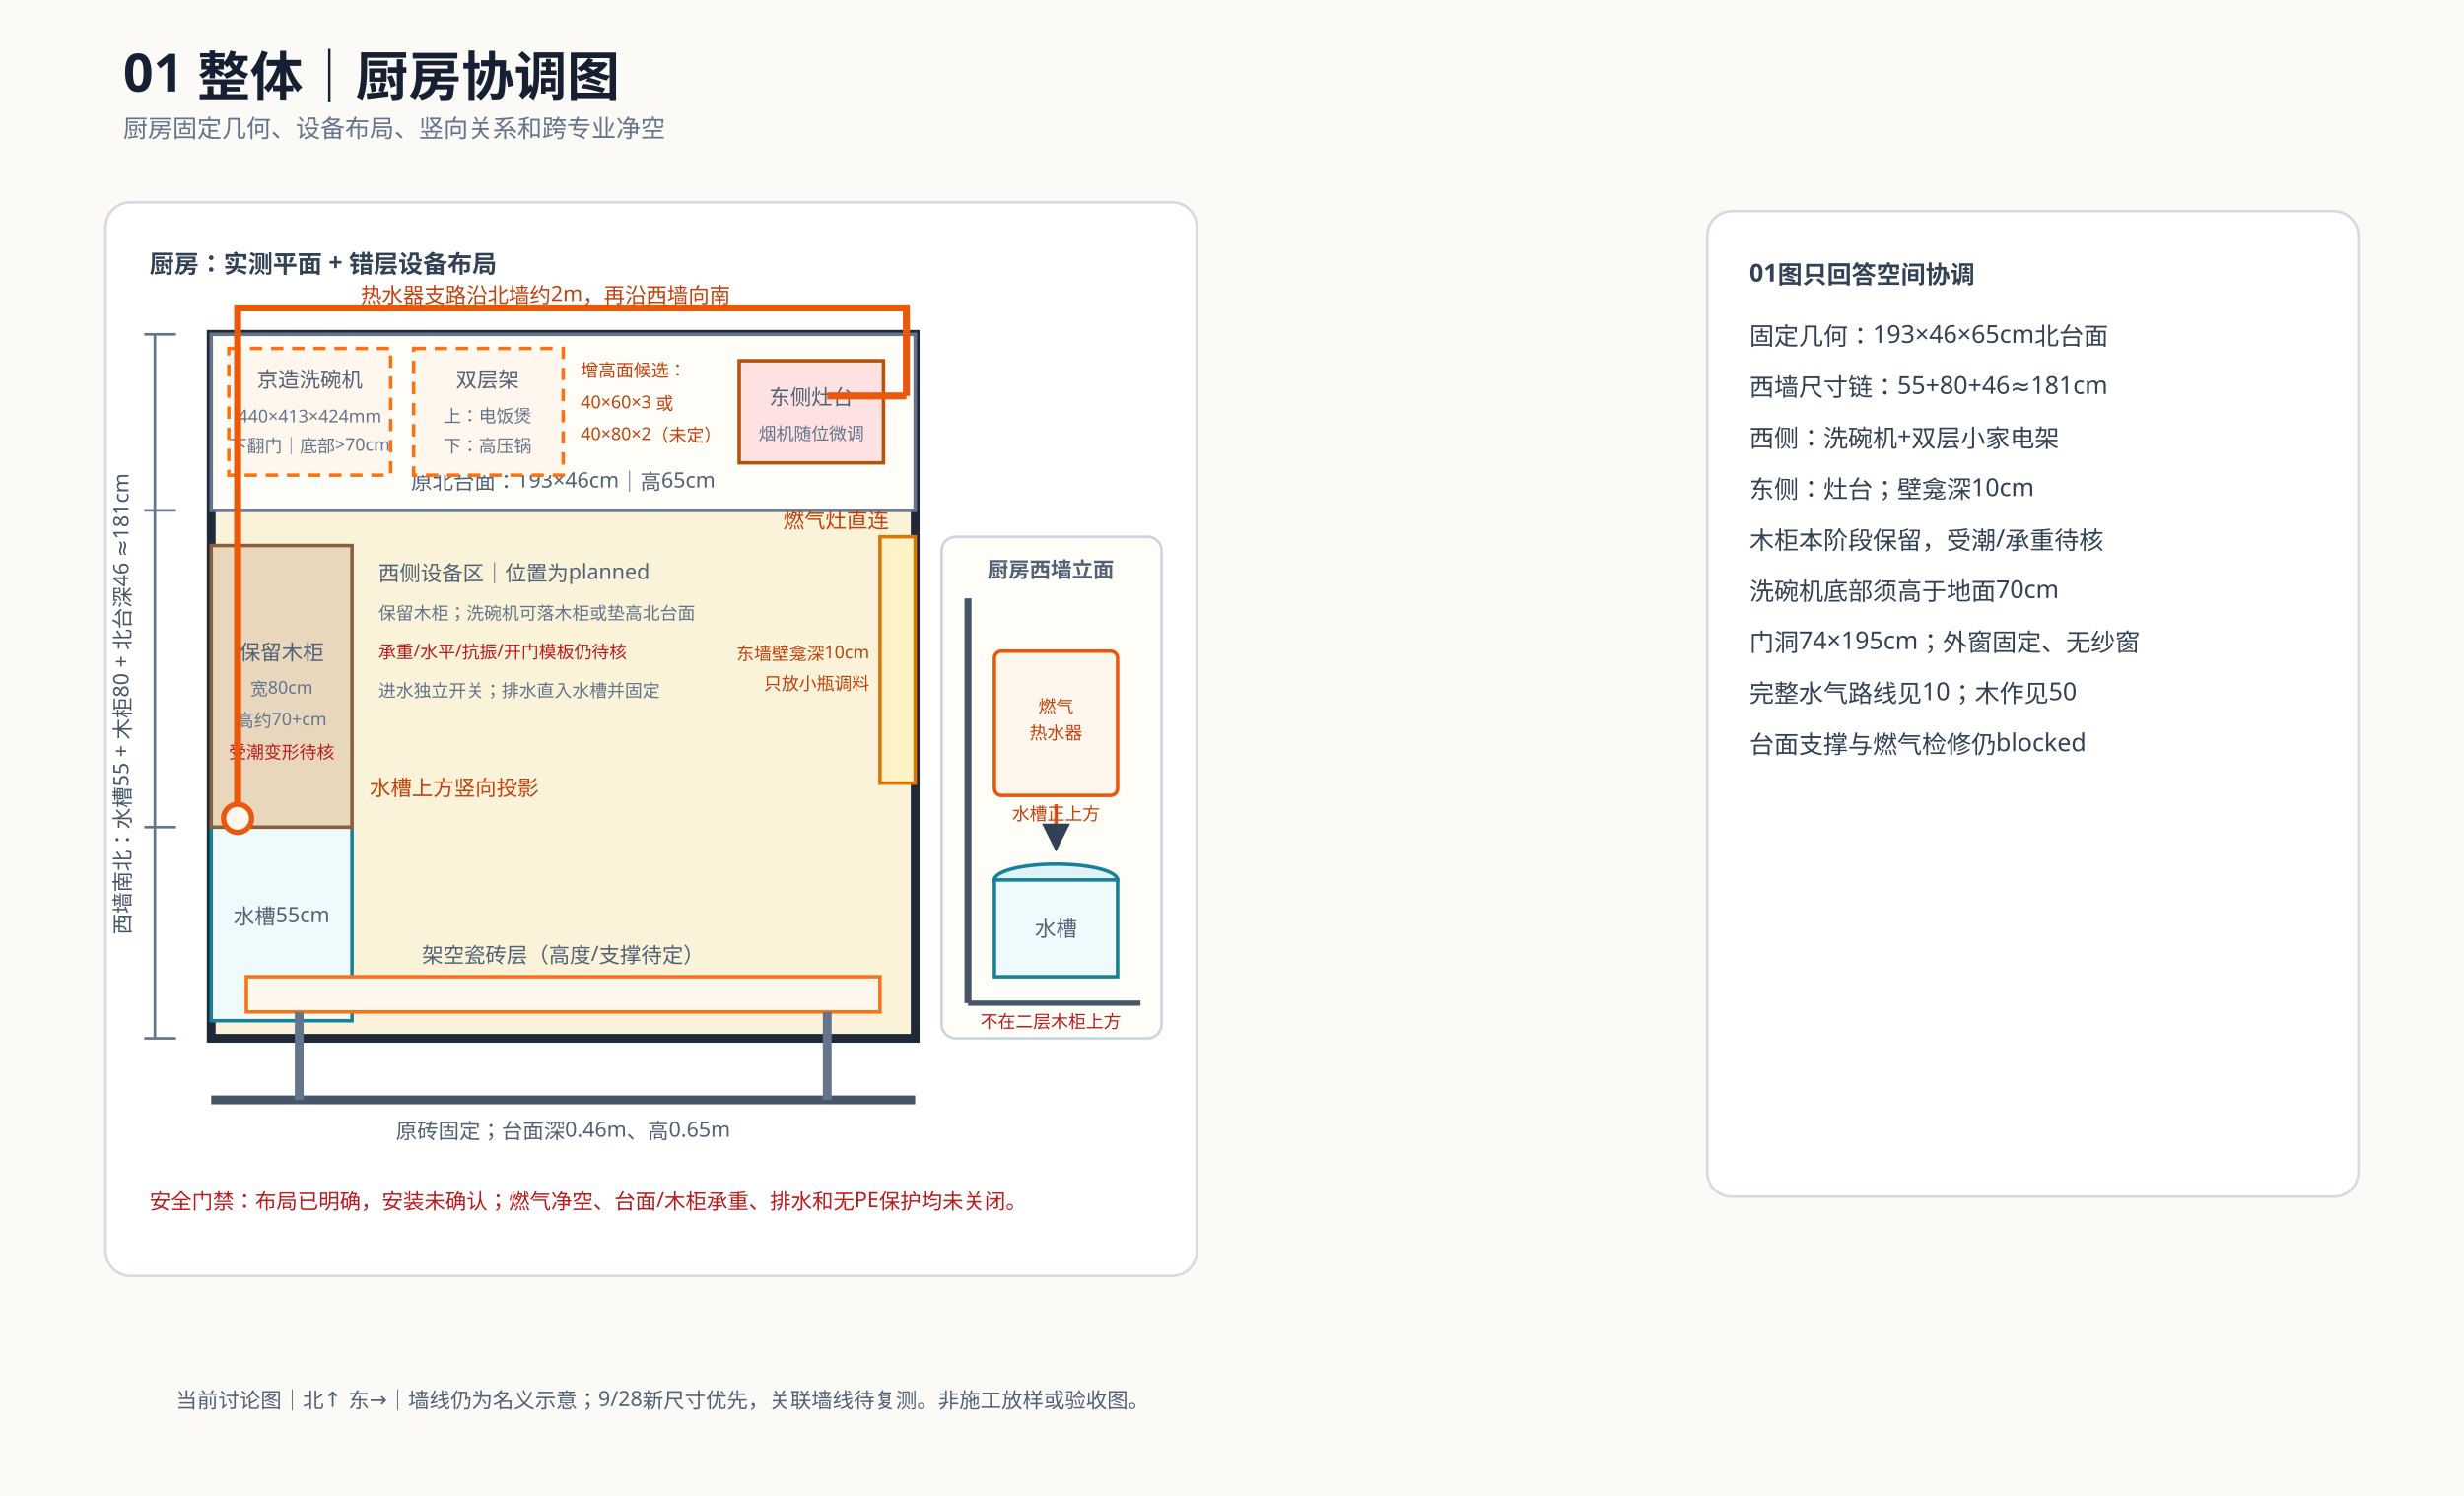
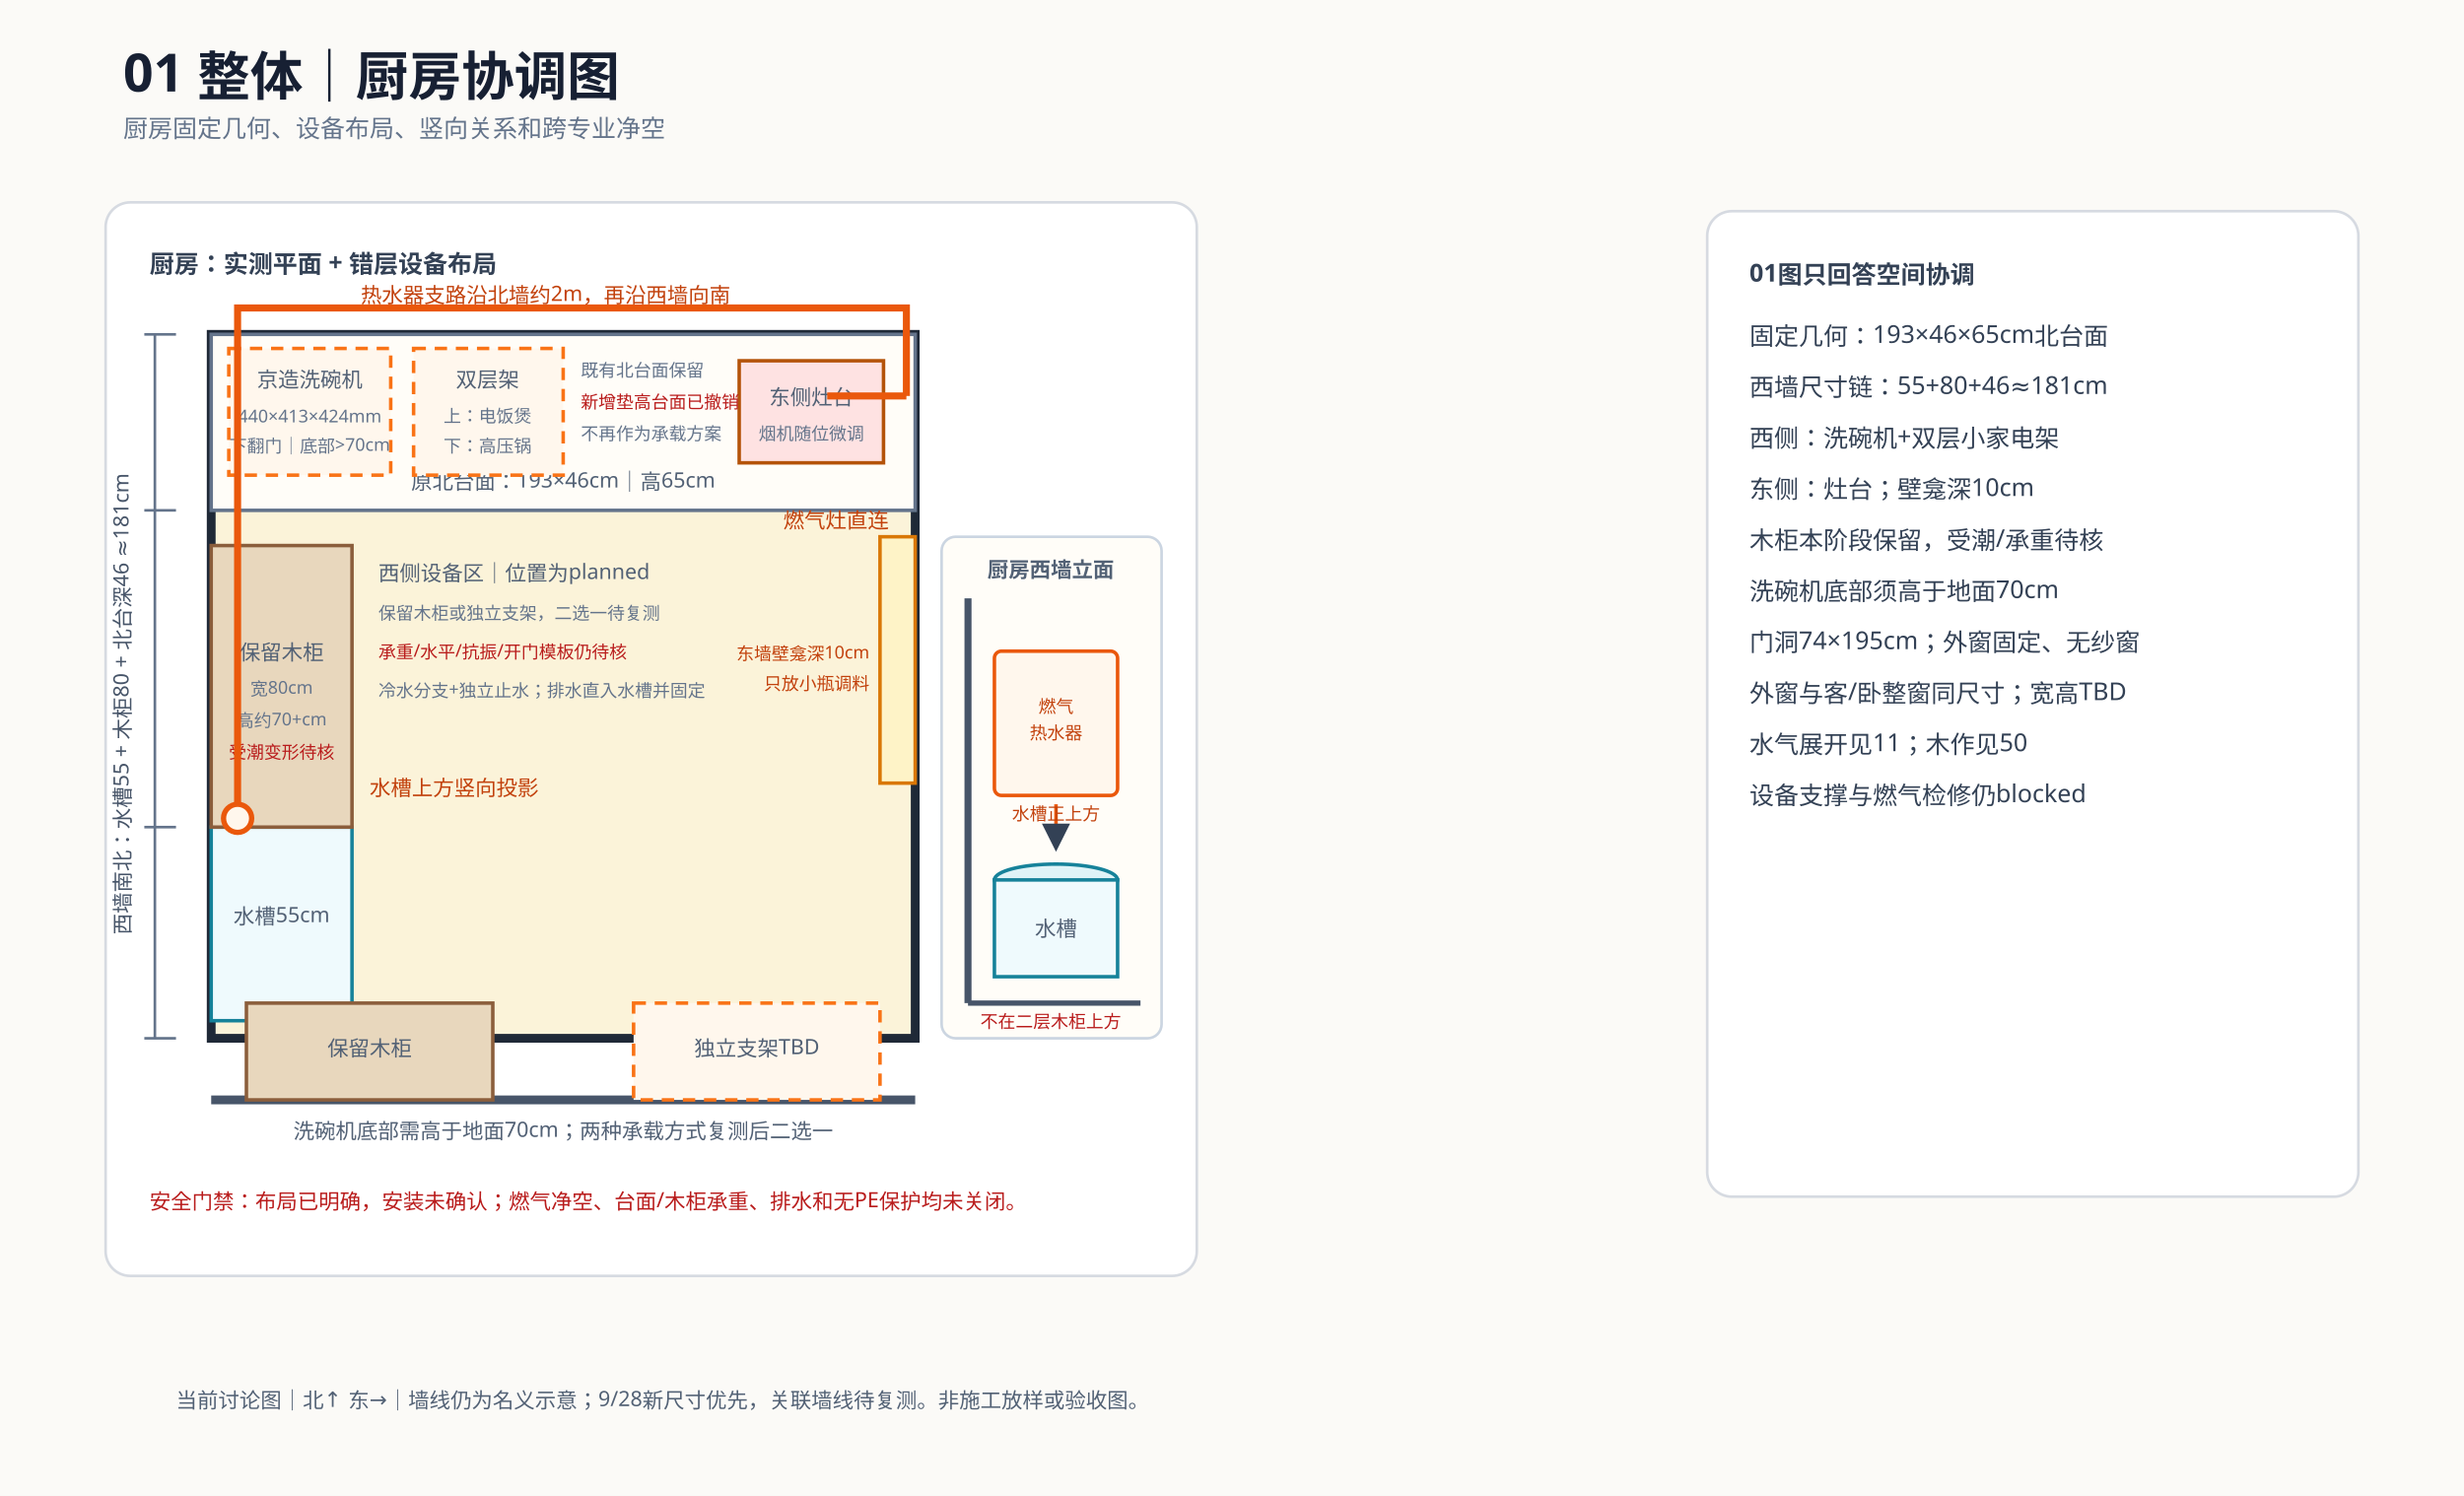
<svg xmlns="http://www.w3.org/2000/svg" width="1400" height="850" viewBox="0 0 1400 850" data-diagram-role="kitchen-coordination" role="img">
  <defs>
    <pattern id="hatch" width="12" height="12" patternUnits="userSpaceOnUse" patternTransform="rotate(45)">
      <rect width="12" height="12" fill="#f1f5f9" />
      <line y2="12" stroke="#cbd5e1" stroke-width="4" />
    </pattern>
    <pattern id="danger" width="10" height="10" patternUnits="userSpaceOnUse" patternTransform="rotate(45)">
      <rect width="10" height="10" fill="#fff1f2" />
      <line y2="10" stroke="#fecaca" stroke-width="3" />
    </pattern>
    <marker id="arrow" markerWidth="8" markerHeight="8" refX="6" refY="4" orient="auto">
      <path d="M0 0L8 4 0 8z" fill="#334155" />
    </marker>
    <marker id="blue-arrow" markerWidth="8" markerHeight="8" refX="6" refY="4" orient="auto">
      <path d="M0 0L8 4 0 8z" fill="#2563eb" />
    </marker>
    <style>
    text{font-family:"Source Han Sans SC","Heiti SC","Arial Unicode MS",sans-serif}
    .wall{fill:none;stroke:#1f2937;stroke-width:7;stroke-linecap:square;stroke-linejoin:miter}
    .iw{fill:none;stroke:#475569;stroke-width:5;stroke-linecap:square}
    .win{stroke:#0284c7;stroke-width:8}.winc{stroke:#e0f2fe;stroke-width:2.5}
    .title{font-size:30px;font-weight:750;fill:#172033}.subtitle{font-size:14px;fill:#64748b}
    .room{font-size:18px;font-weight:750;fill:#334155;text-anchor:middle}.roomsub{font-size:12px;fill:#64748b;text-anchor:middle}
    .note{font-size:14px;fill:#334155}.small{font-size:12px;fill:#526175}.micro{font-size:10px;fill:#64748b}
    .panel{fill:#fff;stroke:#d6dae1;stroke-width:1.5}.fixed{fill:#fffdf8;stroke:#64748b;stroke-width:2}
    .planned{fill:#fff7ed;stroke:#f97316;stroke-width:2;stroke-dasharray:7 5}
    .water{fill:none;stroke:#0284c7;stroke-width:4}.hot{fill:none;stroke:#dc2626;stroke-width:4}
    .drain{fill:none;stroke:#0f766e;stroke-width:5}.gas{fill:none;stroke:#ea580c;stroke-width:4}
    .power{fill:none;stroke:#2563eb;stroke-width:3}.network{fill:none;stroke:#7c3aed;stroke-width:3;stroke-dasharray:7 5}
    .danger{fill:#fff1f2;stroke:#dc2626;stroke-width:2}.cat{fill:none;stroke:#16a34a;stroke-width:6;stroke-dasharray:8 5}
    .dim{fill:none;stroke:#64748b;stroke-width:1.5}.dimtext{font-size:12px;fill:#475569;text-anchor:middle}
    .center{text-anchor:middle}.bold{font-weight:700}.orange{fill:#c2410c}.red{fill:#b91c1c}.blue{fill:#1d4ed8}.green{fill:#15803d}.purple{fill:#6d28d9}
  </style>
  </defs>
  <rect width="1400" height="850" fill="#fbfaf7" />
  <text x="70" y="52" class="title">01 整体｜厨房协调图</text>
  <text x="70" y="78" class="subtitle">厨房固定几何、设备布局、竖向关系和跨专业净空</text>
  <rect x="60" y="115" width="620" height="610" rx="14" class="panel" />
  <text x="85" y="155" class="note bold">厨房：实测平面 + 错层设备布局</text>
  <rect x="120" y="190" width="400" height="400" fill="#fbf3d9" stroke="#1f2937" stroke-width="5" />
  <rect x="120" y="190" width="400" height="100" class="fixed" />
  <text x="320" y="278" class="small center">原北台面：193×46cm｜高65cm</text>
  <g data-layout="kitchen-west-appliances-east-stove" data-status="planned">
    <rect x="130" y="198" width="92" height="72" class="planned" data-appliance="dishwasher" />
    <text x="176" y="220" class="small center">京造洗碗机</text>
    <text x="176" y="240" class="micro center">440×413×424mm</text>
    <text x="176" y="257" class="micro center">下翻门｜底部&gt;70cm</text>
    <rect x="235" y="198" width="85" height="72" class="planned" data-furniture="two-tier-appliance-rack" />
    <text x="277" y="220" class="small center">双层架</text>
    <text x="277" y="240" class="micro center">上：电饭煲</text>
    <text x="277" y="257" class="micro center">下：高压锅</text>
    <rect x="420" y="205" width="82" height="58" fill="#fee2e2" stroke="#b45309" stroke-width="2" data-appliance="gas-stove" />
    <text x="461" y="230" class="small center">东侧灶台</text>
    <text x="461" y="250" class="micro center">烟机随位微调</text>
  </g>
-   <text x="330" y="214" class="micro orange">增高面候选：</text>
-   <text x="330" y="232" class="micro orange">40×60×3 或</text>
-   <text x="330" y="250" class="micro orange">40×80×2（未定）</text>
+   <text x="330" y="214" class="micro">既有北台面保留</text>
+   <text x="330" y="232" class="micro red">新增垫高台面已撤销</text>
+   <text x="330" y="250" class="micro">不再作为承载方案</text>
  <rect x="120" y="470" width="80" height="110" fill="#effafd" stroke="#16829a" stroke-width="2" />
  <text x="160" y="525" class="small center">水槽55cm</text>
  <rect x="120" y="310" width="80" height="160" fill="#e8d7bd" stroke="#8b5e3c" stroke-width="2" data-furniture="retained-wood-cabinet" />
  <text x="160" y="375" class="small center">保留木柜</text>
  <text x="160" y="395" class="micro center">宽80cm</text>
  <text x="160" y="413" class="micro center">高约70+cm</text>
  <text x="160" y="431" class="micro red center">受潮变形待核</text>
  <rect x="500" y="305" width="20" height="140" fill="#fef3c7" stroke="#d97706" stroke-width="2" data-fixture="east-niche" />
  <text x="494" y="375" class="micro orange" text-anchor="end">东墙壁龛深10cm</text>
  <text x="494" y="392" class="micro orange" text-anchor="end">只放小瓶调料</text>
  <path class="dim" d="M100 190H82M100 290H82M100 470H82M100 590H82M88 190V590" />
  <text x="74" y="400" class="dimtext" transform="rotate(-90 74 400)">西墙南北：水槽55 + 木柜80 + 北台深46 ≈181cm</text>
  <text x="215" y="330" class="small">西侧设备区｜位置为planned</text>
-   <text x="215" y="352" class="micro">保留木柜；洗碗机可落木柜或垫高北台面</text>
+   <text x="215" y="352" class="micro">保留木柜或独立支架，二选一待复测</text>
  <text x="215" y="374" class="micro red">承重/水平/抗振/开门模板仍待核</text>
-   <text x="215" y="396" class="micro">进水独立开关；排水直入水槽并固定</text>
+   <text x="215" y="396" class="micro">冷水分支+独立止水；排水直入水槽并固定</text>
  <path class="gas" d="M515 225H470" />
  <text x="505" y="300" class="small orange" text-anchor="end">燃气灶直连</text>
  <path class="gas" d="M515 225V175H135V465" />
  <text x="310" y="172" class="small orange center">热水器支路沿北墙约2m，再沿西墙向南</text>
  <circle cx="135" cy="465" r="8" fill="#fff7ed" stroke="#ea580c" stroke-width="3" />
  <text x="210" y="452" class="small orange">水槽上方竖向投影</text>
  <g data-view="kitchen-west-wall-elevation">
    <rect x="535" y="305" width="125" height="285" rx="8" fill="#fffdf8" stroke="#cbd5e1" stroke-width="1.5" />
    <text x="597" y="328" class="small bold center">厨房西墙立面</text>
    <line x1="550" y1="340" x2="550" y2="570" stroke="#475569" stroke-width="4" />
    <line x1="550" y1="570" x2="648" y2="570" stroke="#475569" stroke-width="3" />
    <rect x="565" y="370" width="70" height="82" rx="4" fill="#fff7ed" stroke="#ea580c" stroke-width="2" data-placement="water-heater-above-sink" />
    <text x="600" y="405" class="micro orange center">燃气</text>
    <text x="600" y="420" class="micro orange center">热水器</text>
    <path d="M600 457V480" stroke="#ea580c" stroke-width="2" marker-end="url(#arrow)" />
    <ellipse cx="600" cy="500" rx="35" ry="9" fill="#dff3f7" stroke="#16829a" stroke-width="2" />
    <rect x="565" y="500" width="70" height="55" fill="#effafd" stroke="#16829a" stroke-width="2" />
    <text x="600" y="532" class="small center">水槽</text>
    <text x="600" y="466" class="micro orange center">水槽正上方</text>
    <text x="597" y="584" class="micro red center">不在二层木柜上方</text>
  </g>
  <g transform="translate(120 625)">
    <line x1="0" y1="0" x2="400" y2="0" stroke="#475569" stroke-width="5" />
-     <rect x="20" y="-70" width="360" height="20" fill="#fff7ed" stroke="#f97316" stroke-width="2" />
-     <line x1="50" y1="-50" x2="50" y2="0" stroke="#64748b" stroke-width="5" />
-     <line x1="350" y1="-50" x2="350" y2="0" stroke="#64748b" stroke-width="5" />
-     <text x="200" y="-78" class="small center">架空瓷砖层（高度/支撑待定）</text>
-     <text x="200" y="22" class="small center">原砖固定；台面深0.46m、高0.65m</text>
+     <rect x="20" y="-55" width="140" height="55" fill="#e8d7bd" stroke="#8b5e3c" stroke-width="2" />
+     <rect x="240" y="-55" width="140" height="55" fill="#fff7ed" stroke="#f97316" stroke-width="2" stroke-dasharray="7 5" />
+     <text x="90" y="-25" class="small center">保留木柜</text>
+     <text x="310" y="-25" class="small center">独立支架TBD</text>
+     <text x="200" y="22" class="small center">洗碗机底部需高于地面70cm；两种承载方式复测后二选一</text>
  </g>
  <text x="85" y="687" class="small red">安全门禁：布局已明确，安装未确认；燃气净空、台面/木柜承重、排水和无PE保护均未关闭。</text>
  <rect x="970" y="120" width="370" height="560" rx="14" class="panel" />
  <text x="994" y="160" class="note bold">01图只回答空间协调</text>
  <text x="994" y="196" class="note">固定几何：193×46×65cm北台面</text>
  <text x="994" y="225" class="note">西墙尺寸链：55+80+46≈181cm</text>
  <text x="994" y="254" class="note">西侧：洗碗机+双层小家电架</text>
  <text x="994" y="283" class="note">东侧：灶台；壁龛深10cm</text>
  <text x="994" y="312" class="note">木柜本阶段保留，受潮/承重待核</text>
  <text x="994" y="341" class="note">洗碗机底部须高于地面70cm</text>
  <text x="994" y="370" class="note">门洞74×195cm；外窗固定、无纱窗</text>
-   <text x="994" y="399" class="note">完整水气路线见10；木作见50</text>
-   <text x="994" y="428" class="note">台面支撑与燃气检修仍blocked</text>
+   <text x="994" y="399" class="note">外窗与客/卧整窗同尺寸；宽高TBD</text>
+   <text x="994" y="428" class="note">水气展开见11；木作见50</text>
+   <text x="994" y="457" class="note">设备支撑与燃气检修仍blocked</text>
  <text x="100" y="800" class="small">当前讨论图｜北↑ 东→｜墙线仍为名义示意；9/28新尺寸优先，关联墙线待复测。非施工放样或验收图。</text>
</svg>
